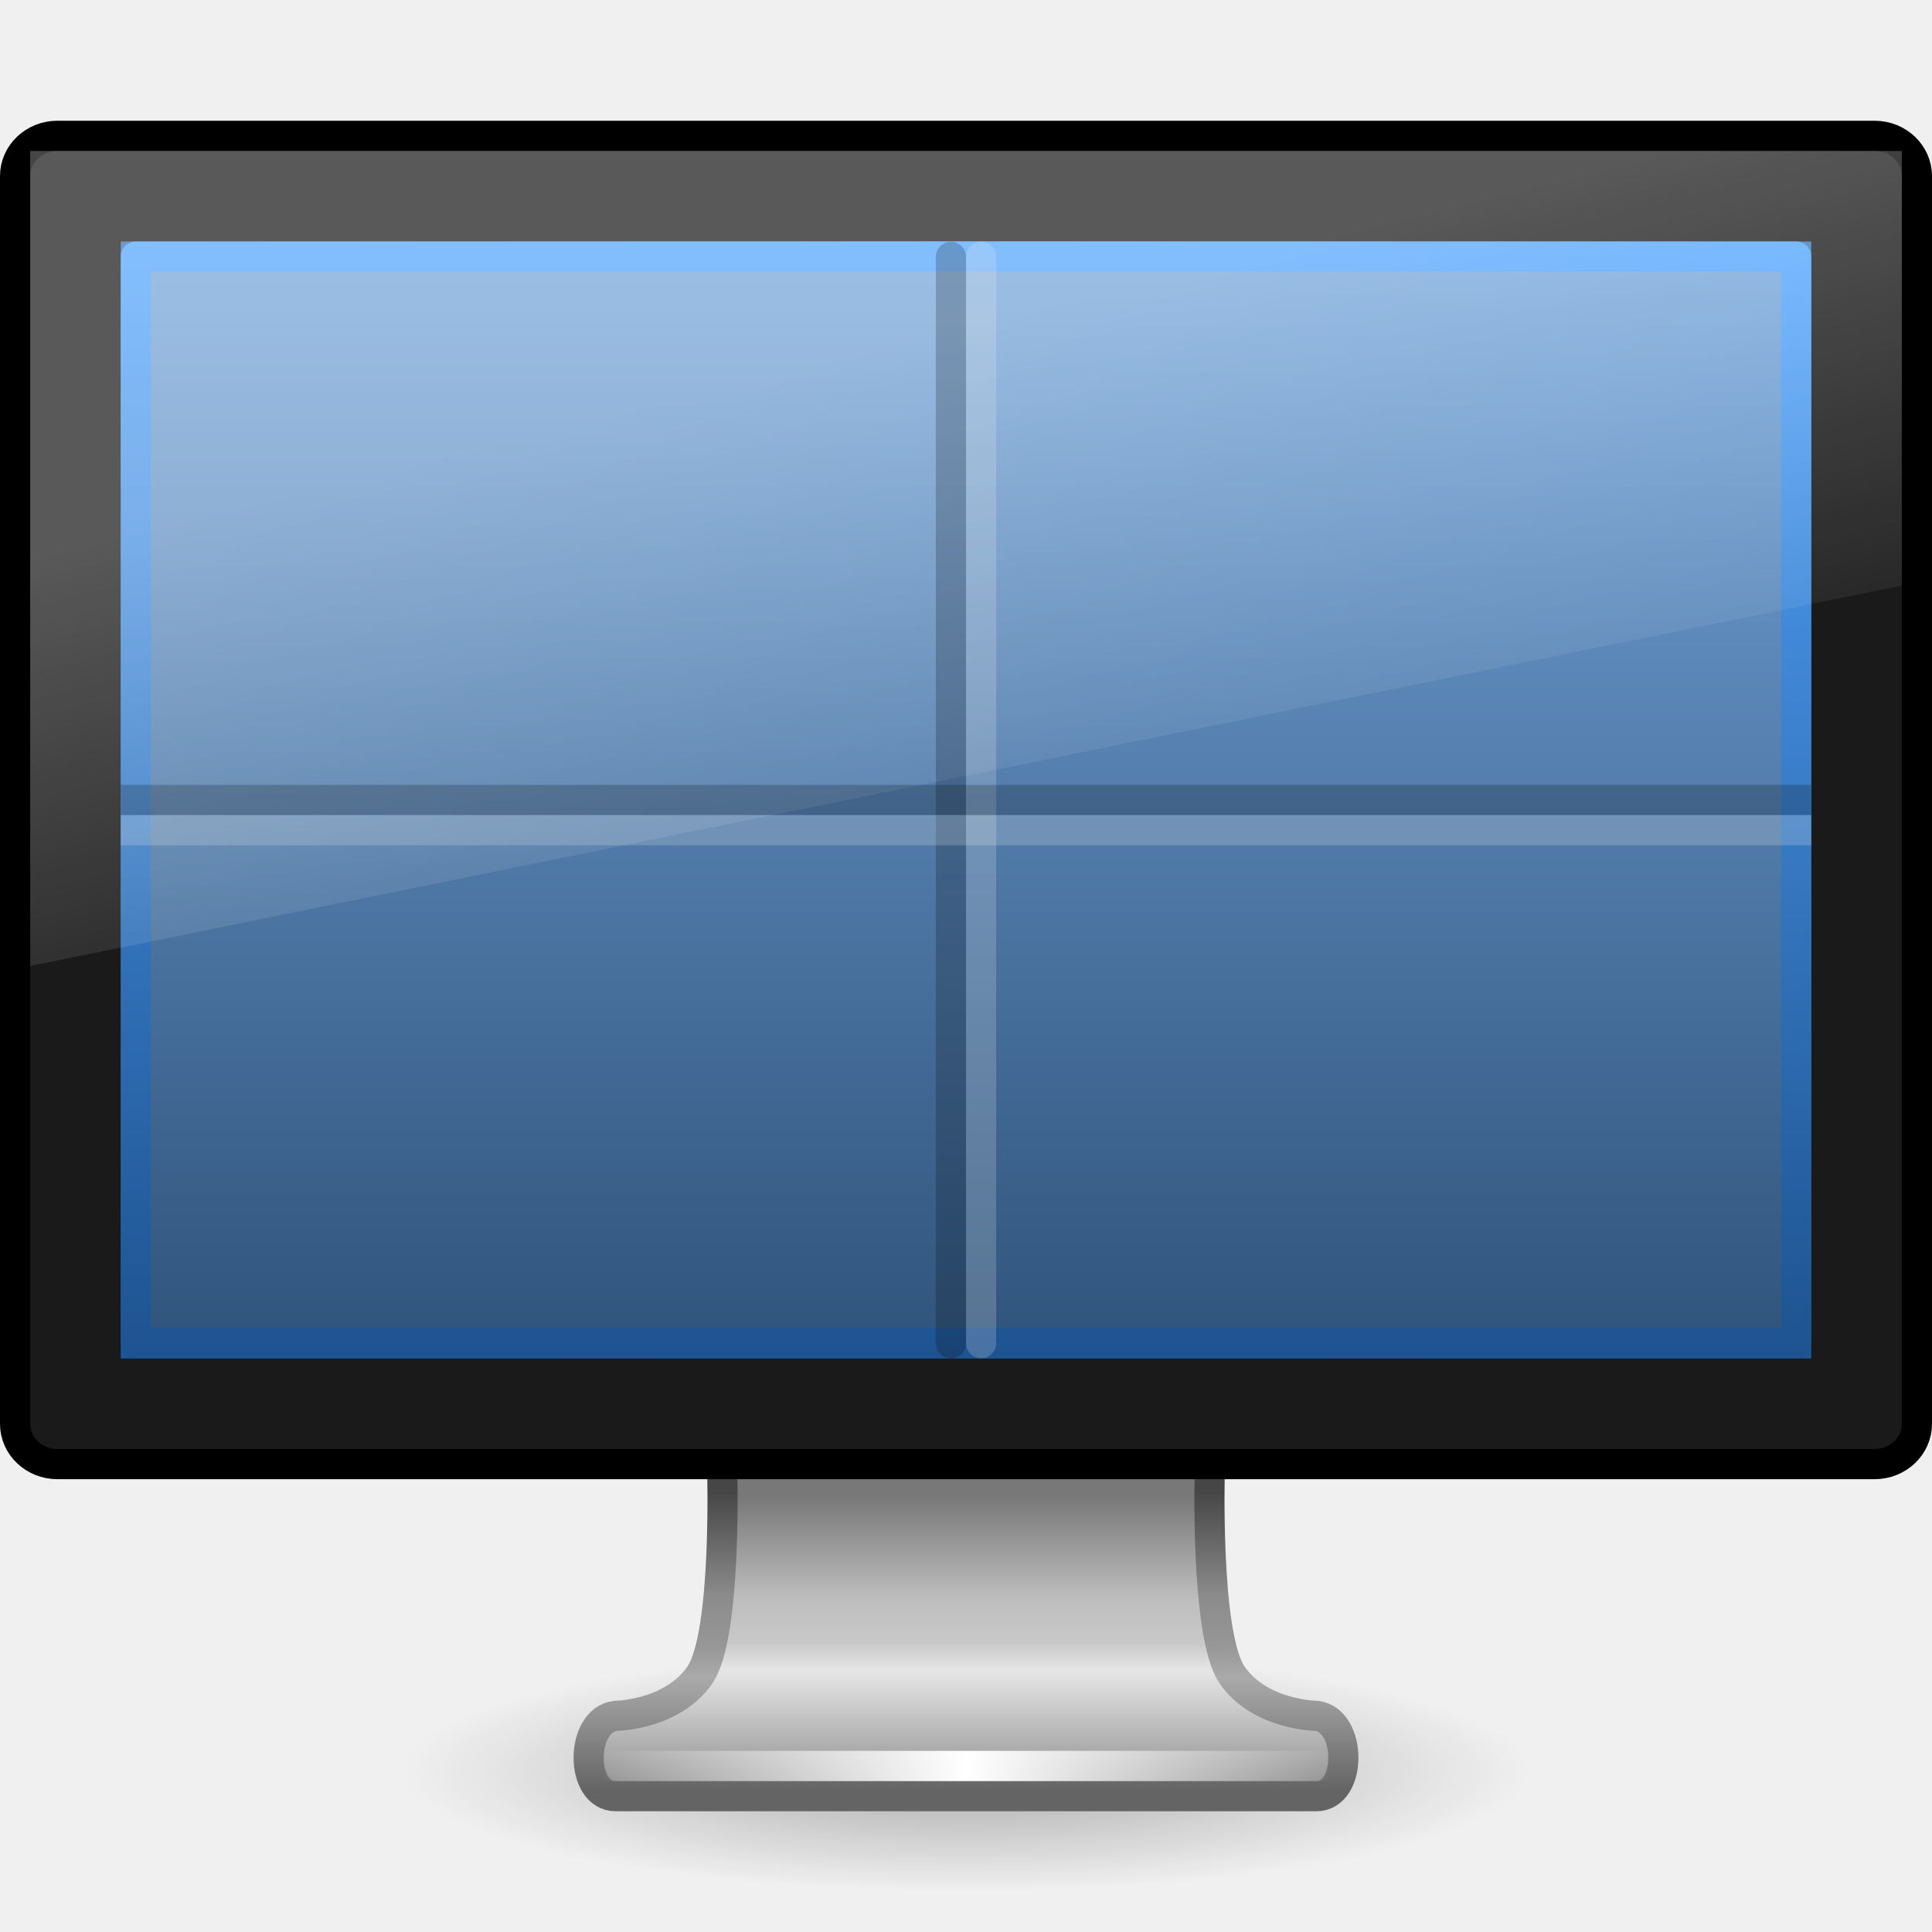
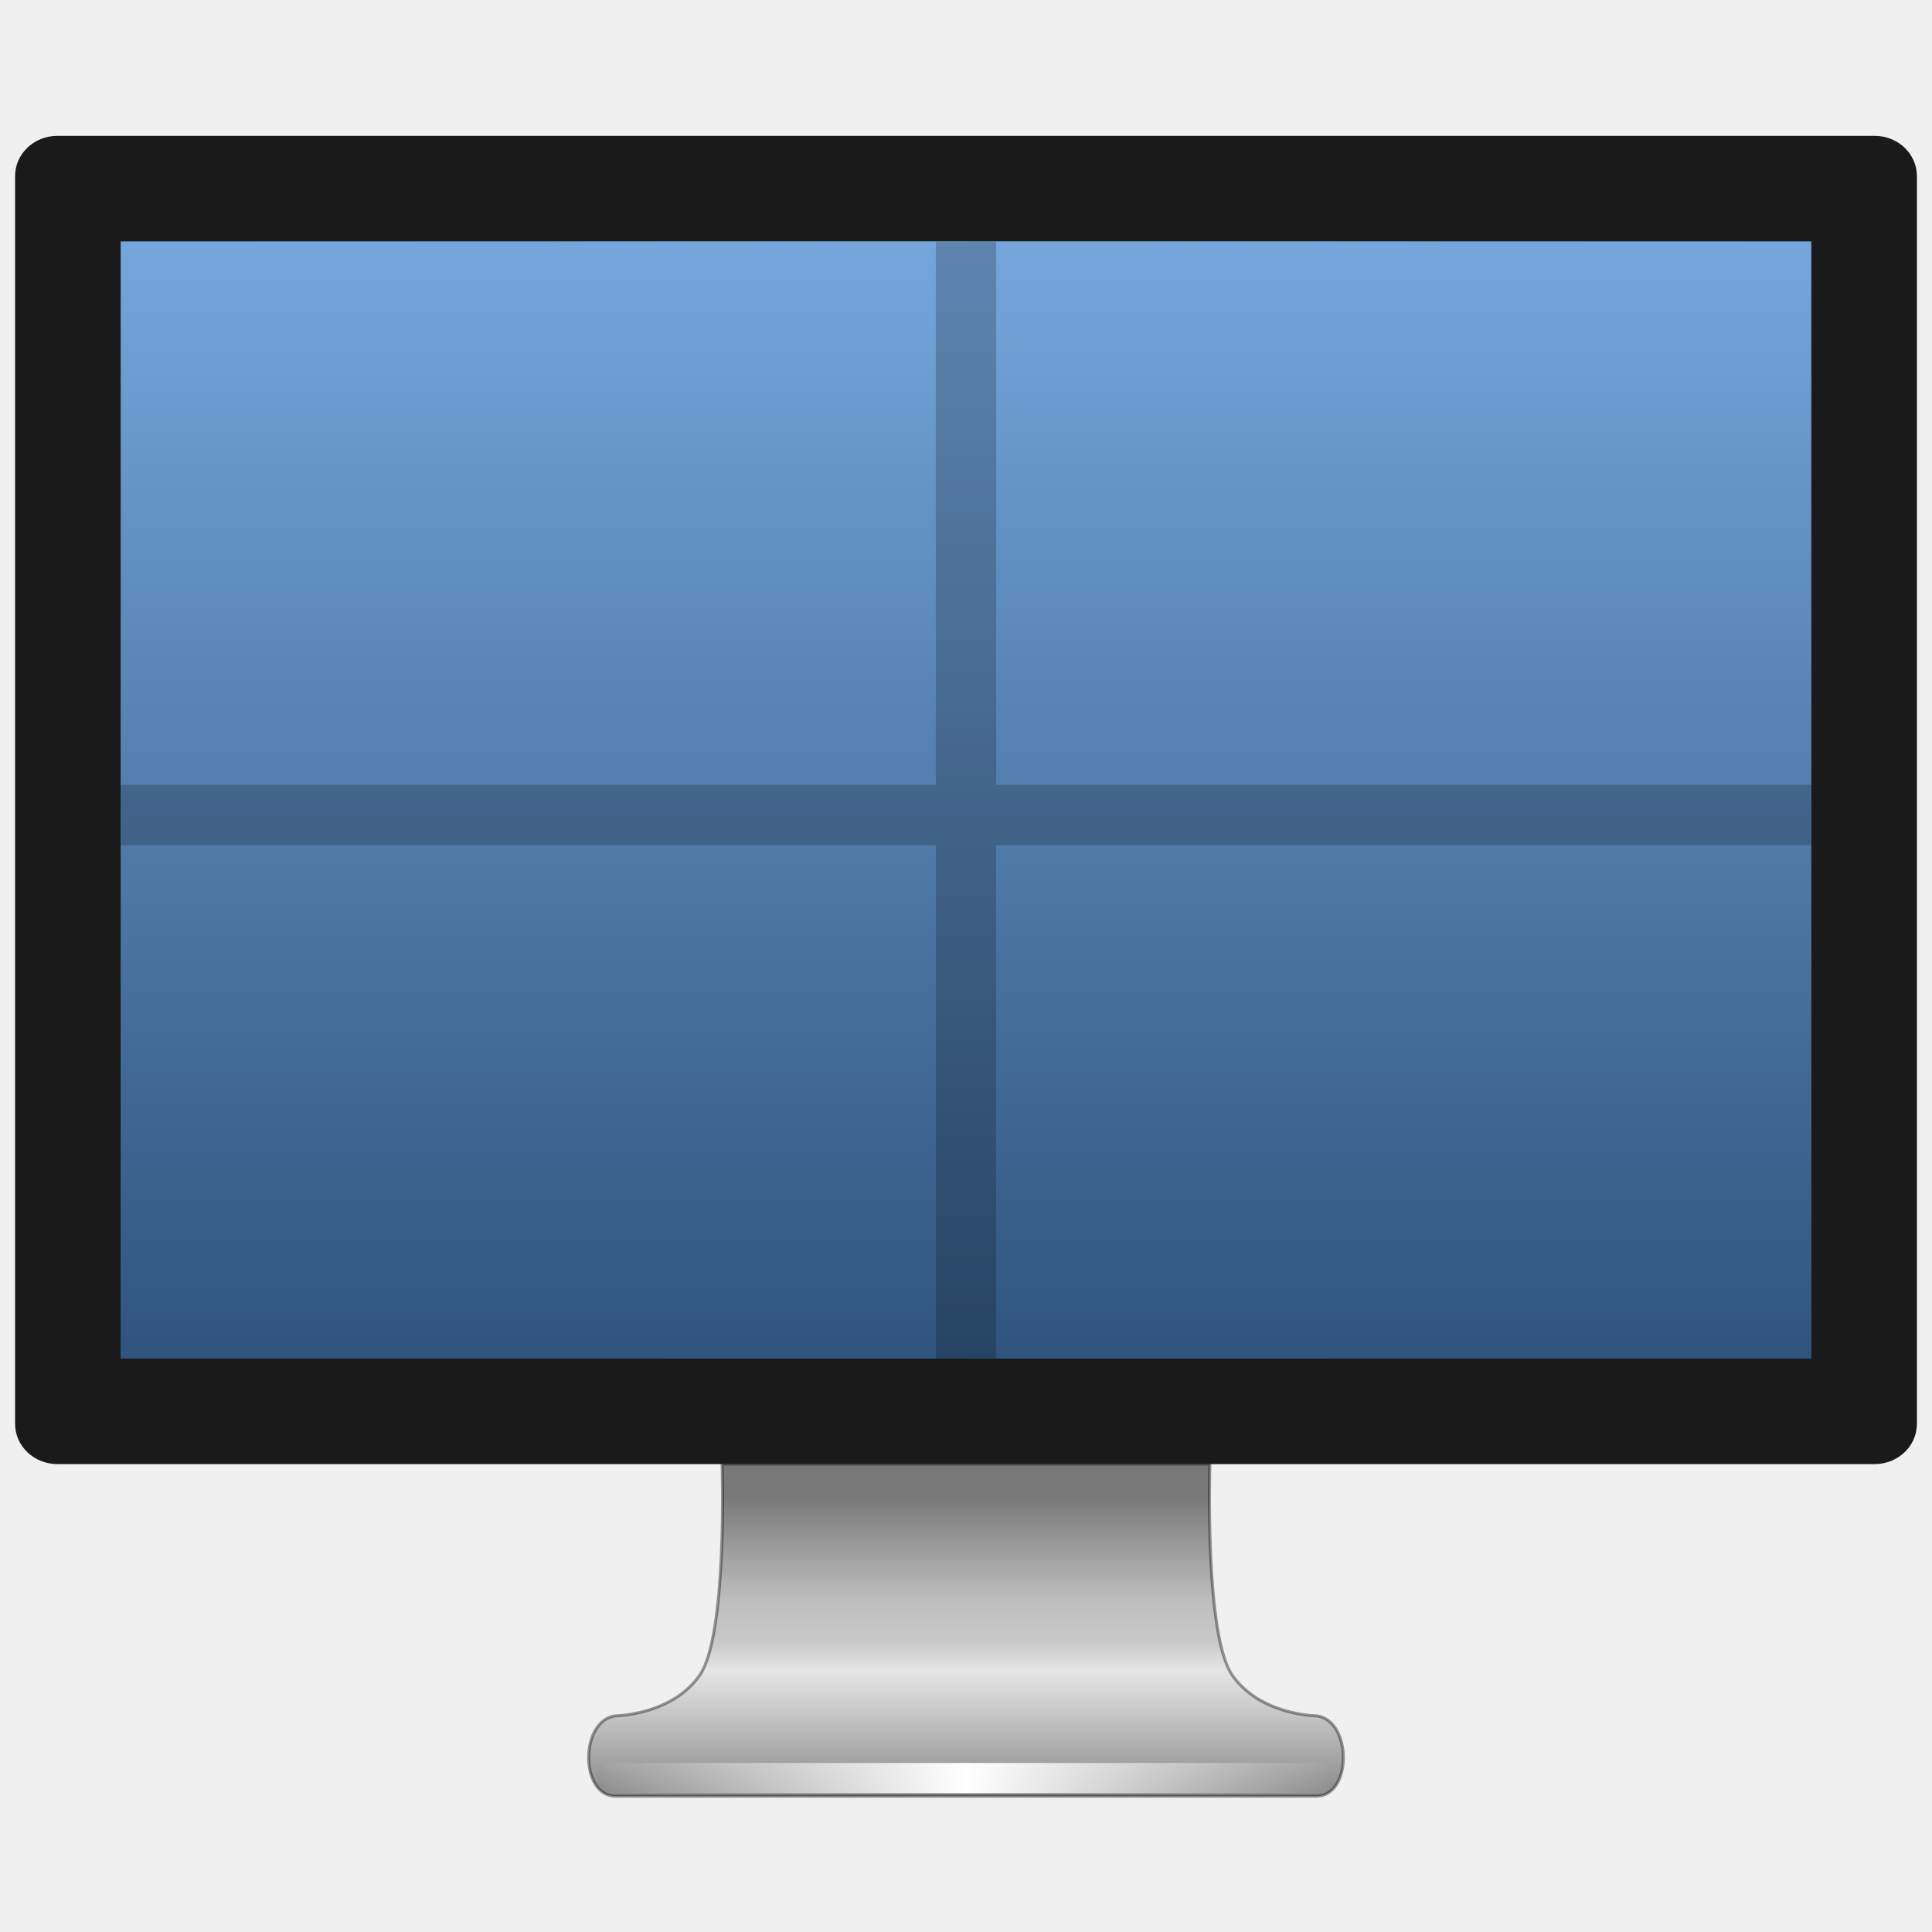
<svg xmlns="http://www.w3.org/2000/svg" xmlns:xlink="http://www.w3.org/1999/xlink" version="1.0" width="64" height="64" id="svg4569">
  <defs id="defs4571">
    <linearGradient id="linearGradient3924">
      <stop id="stop3926" style="stop-color:#464646;stop-opacity:1" offset="0" />
      <stop id="stop3928" style="stop-color:#8c8c8c;stop-opacity:1" offset="0.35" />
      <stop id="stop3930" style="stop-color:#969696;stop-opacity:1" offset="0.51" />
      <stop id="stop3932" style="stop-color:#aaaaaa;stop-opacity:1" offset="0.62" />
      <stop id="stop3934" style="stop-color:#646464;stop-opacity:1" offset="1" />
    </linearGradient>
    <linearGradient id="linearGradient3912">
      <stop id="stop3914" style="stop-color:#787878;stop-opacity:1" offset="0" />
      <stop id="stop3916" style="stop-color:#bebebe;stop-opacity:1" offset="0.35" />
      <stop id="stop3918" style="stop-color:#c8c8c8;stop-opacity:1" offset="0.494" />
      <stop id="stop3920" style="stop-color:#e6e6e6;stop-opacity:1" offset="0.589" />
      <stop id="stop3922" style="stop-color:#8c8c8c;stop-opacity:1" offset="1" />
    </linearGradient>
    <linearGradient id="linearGradient6592-2-7">
      <stop id="stop6594-0-2" style="stop-color:#ffffff;stop-opacity:0.275" offset="0" />
      <stop id="stop6596-2-5" style="stop-color:#ffffff;stop-opacity:0" offset="1" />
    </linearGradient>
    <linearGradient id="linearGradient3342">
      <stop id="stop3344" style="stop-color:#ffffff;stop-opacity:0" offset="0" />
      <stop id="stop3346" style="stop-color:#ffffff;stop-opacity:1" offset="1" />
    </linearGradient>
    <linearGradient id="linearGradient10691-1">
      <stop id="stop10693-3" style="stop-color:#000000;stop-opacity:1" offset="0" />
      <stop id="stop10695-1" style="stop-color:#000000;stop-opacity:0" offset="1" />
    </linearGradient>
    <linearGradient id="linearGradient6712">
      <stop id="stop6714" style="stop-color:#3c3c3c;stop-opacity:1" offset="0" />
      <stop id="stop6716" style="stop-color:#1e1e1e;stop-opacity:1" offset="1" />
    </linearGradient>
    <linearGradient x1="12.938" y1="8.438" x2="15.25" y2="19.812" id="linearGradient2441" xlink:href="#linearGradient6592-2-7" gradientUnits="userSpaceOnUse" gradientTransform="matrix(1.476191,0,0,1.799999,-3.428571,-0.3999978)" />
    <radialGradient cx="21.261" cy="1.947" r="21" fx="21.261" fy="1.947" id="radialGradient2444" xlink:href="#linearGradient2867-449-88-871-390-598-476-591-434-148" gradientUnits="userSpaceOnUse" gradientTransform="matrix(-0.00428422,1.662997,-2.084316,-1.9598117e-8,37.17771,-23.12908)" />
    <linearGradient x1="15.574" y1="46.971" x2="23.578" y2="46.971" id="linearGradient2448" xlink:href="#linearGradient3342" gradientUnits="userSpaceOnUse" gradientTransform="matrix(1.53067,0,0,1.333333,-4.090254,-4.128003)" spreadMethod="reflect" />
    <linearGradient x1="361.106" y1="87.05" x2="361.106" y2="94.396" id="linearGradient2451" xlink:href="#linearGradient3912" gradientUnits="userSpaceOnUse" gradientTransform="matrix(1.311155,0,0,1.333703,-437.614,-66.53289)" />
    <linearGradient x1="61.969" y1="35.944" x2="61.969" y2="43.378" id="linearGradient2453" xlink:href="#linearGradient3924" gradientUnits="userSpaceOnUse" gradientTransform="matrix(1.31588,0,0,1.333511,-49.58458,1.493132)" />
    <radialGradient cx="6.703" cy="73.616" r="7.228" fx="6.703" fy="73.616" id="radialGradient2456" xlink:href="#linearGradient10691-1" gradientUnits="userSpaceOnUse" gradientTransform="matrix(2.582401,0,0,0.5533716,14.69091,17.92982)" />
    <linearGradient gradientTransform="matrix(1.435774,0,0,1.535122,-14.50942,3.632103)" gradientUnits="userSpaceOnUse" xlink:href="#linearGradient8589-4-3" id="linearGradient3225" y2="5.457" x2="36.358" y1="8.059" x1="32.892" />
    <linearGradient id="linearGradient8589-4-3">
      <stop offset="0" style="stop-color:#fefefe;stop-opacity:1" id="stop8591-7-2" />
      <stop offset="1" style="stop-color:#cbcbcb;stop-opacity:1" id="stop8593-2-4" />
    </linearGradient>
    <filter id="filter3198" x="-0.087" width="1.173" y="-0.108" height="1.215">
      <feGaussianBlur stdDeviation="0.717" id="feGaussianBlur3200" />
    </filter>
    <linearGradient gradientTransform="matrix(1.095238,0,0,1.333332,-2.285714,2.4e-6)" gradientUnits="userSpaceOnUse" xlink:href="#linearGradient6592-2-7-4-6" id="linearGradient2432" y2="19.812" x2="15.25" y1="8.438" x1="12.938" />
    <linearGradient id="linearGradient6592-2-7-4-6">
      <stop offset="0" style="stop-color:#ffffff;stop-opacity:0.275" id="stop6594-0-2-6-7" />
      <stop offset="1" style="stop-color:#ffffff;stop-opacity:0" id="stop6596-2-5-9-6" />
    </linearGradient>
    <radialGradient gradientTransform="matrix(9.2228424e-8,1.427801,-2.290876,6.4501052e-8,-14.11687,4.924874)" gradientUnits="userSpaceOnUse" xlink:href="#linearGradient2867-449-88-871-390-598-476-591-434-148" id="radialGradient3382" fy="-16.639" fx="2.608" r="23" cy="-16.639" cx="2.608" />
    <linearGradient id="linearGradient2867-449-88-871-390-598-476-591-434-148">
      <stop offset="0" style="stop-color:#51cfee;stop-opacity:1" id="stop4627" />
      <stop offset="0.262" style="stop-color:#49a3d2;stop-opacity:1" id="stop4629" />
      <stop offset="0.705" style="stop-color:#3470b4;stop-opacity:1" id="stop4631" />
      <stop offset="1" style="stop-color:#1b5699;stop-opacity:1" id="stop4633" />
    </linearGradient>
    <radialGradient gradientTransform="matrix(1.416763,0.01999111,-0.01319114,1.117501,-5.32557,6.599117)" gradientUnits="userSpaceOnUse" xlink:href="#linearGradient9936" id="radialGradient2440" fy="4.863" fx="12.244" r="21" cy="4.863" cx="12.244" />
    <linearGradient id="linearGradient9936">
      <stop offset="0" style="stop-color:#575757;stop-opacity:1" id="stop9938" />
      <stop offset="1" style="stop-color:#333333;stop-opacity:1" id="stop9940" />
    </linearGradient>
    <linearGradient spreadMethod="reflect" gradientTransform="matrix(1.117647,0,0,1,-2.35197,-3.471003)" gradientUnits="userSpaceOnUse" xlink:href="#linearGradient3342-0" id="linearGradient2444" y2="46.971" x2="23.594" y1="46.971" x1="15.574" />
    <linearGradient id="linearGradient3342-0">
      <stop offset="0" style="stop-color:#ffffff;stop-opacity:0" id="stop3344-7" />
      <stop offset="1" style="stop-color:#ffffff;stop-opacity:1" id="stop3346-9" />
    </linearGradient>
    <linearGradient gradientTransform="matrix(1.462835,0,0,0.7083672,-444.0109,-22.19051)" gradientUnits="userSpaceOnUse" xlink:href="#linearGradient4510" id="linearGradient2447" y2="78.342" x2="318.421" y1="93.292" x1="318.421" />
    <linearGradient id="linearGradient4510">
      <stop offset="0" style="stop-color:#a5a6aa;stop-opacity:1" id="stop4512" />
      <stop offset="0.221" style="stop-color:#e2e2e4;stop-opacity:1" id="stop4514" />
      <stop offset="1" style="stop-color:#595959;stop-opacity:1" id="stop4516" />
    </linearGradient>
    <linearGradient gradientTransform="matrix(1.116455,0,0,1,-2.794957,2.000003)" gradientUnits="userSpaceOnUse" xlink:href="#linearGradient4518" id="linearGradient2449" y2="34" x2="24.739" y1="40.813" x1="24.687" />
    <linearGradient id="linearGradient4518">
      <stop offset="0" style="stop-color:#7e7e7e;stop-opacity:0.949" id="stop4520" />
      <stop offset="1" style="stop-color:#969696;stop-opacity:1" id="stop4522" />
    </linearGradient>
    <radialGradient gradientTransform="matrix(1.936801,0,0,0.4150287,11.01818,13.44736)" gradientUnits="userSpaceOnUse" xlink:href="#linearGradient10691-1-0" id="radialGradient2452" fy="73.616" fx="6.703" r="7.228" cy="73.616" cx="6.703" />
    <linearGradient id="linearGradient10691-1-0">
      <stop offset="0" style="stop-color:#000000;stop-opacity:1" id="stop10693-3-0" />
      <stop offset="1" style="stop-color:#000000;stop-opacity:0" id="stop10695-1-6" />
    </linearGradient>
    <linearGradient xlink:href="#linearGradient6592-2-7-4-6" id="linearGradient3120" gradientUnits="userSpaceOnUse" gradientTransform="matrix(1.095238,0,0,1.333332,-57.20097,-4.118642)" x1="12.938" y1="8.438" x2="15.25" y2="19.812" />
    <radialGradient xlink:href="#linearGradient2867-449-88-871-390-598-476-591-434-148" id="radialGradient3123" gradientUnits="userSpaceOnUse" gradientTransform="matrix(9.2228424e-8,1.427801,-2.290876,6.4501052e-8,-69.03212,0.806229)" cx="2.608" cy="-16.639" fx="2.608" fy="-16.639" r="23" />
    <radialGradient xlink:href="#linearGradient9936" id="radialGradient3126" gradientUnits="userSpaceOnUse" gradientTransform="matrix(1.416763,0.01999111,-0.01319114,1.117501,-60.24082,2.480472)" cx="12.244" cy="4.863" fx="12.244" fy="4.863" r="21" />
    <linearGradient xlink:href="#linearGradient3342-0" id="linearGradient3130" gradientUnits="userSpaceOnUse" gradientTransform="matrix(1.117647,0,0,1,-57.26722,-7.589647)" spreadMethod="reflect" x1="15.574" y1="46.971" x2="23.594" y2="46.971" />
    <linearGradient xlink:href="#linearGradient4510" id="linearGradient3133" gradientUnits="userSpaceOnUse" gradientTransform="matrix(1.462835,0,0,0.7083672,-498.9262,-26.30915)" x1="318.421" y1="93.292" x2="318.421" y2="78.342" />
    <linearGradient xlink:href="#linearGradient4518" id="linearGradient3135" gradientUnits="userSpaceOnUse" gradientTransform="matrix(1.116455,0,0,1,-57.71021,-2.118641)" x1="24.687" y1="40.813" x2="24.739" y2="34" />
    <radialGradient xlink:href="#linearGradient10691-1-0" id="radialGradient3138" gradientUnits="userSpaceOnUse" gradientTransform="matrix(1.936801,0,0,0.4150287,-43.89707,9.32872)" cx="6.703" cy="73.616" fx="6.703" fy="73.616" r="7.228" />
-     <linearGradient xlink:href="#linearGradient6592-2-7" id="linearGradient3072" gradientUnits="userSpaceOnUse" gradientTransform="matrix(1.476191,0,0,1.799999,-3.428571,-0.3999978)" x1="12.938" y1="8.438" x2="15.25" y2="19.812" />
    <radialGradient xlink:href="#linearGradient2867-449-88-871-390-598-476-591-434-148" id="radialGradient3075" gradientUnits="userSpaceOnUse" gradientTransform="matrix(-0.00428422,1.662997,-2.084316,-1.9598117e-8,37.17771,-23.12908)" cx="21.261" cy="1.947" fx="21.261" fy="1.947" r="21" />
-     <linearGradient xlink:href="#linearGradient3342" id="linearGradient3082" gradientUnits="userSpaceOnUse" gradientTransform="matrix(1.53067,0,0,1.333333,-4.090254,-4.128003)" spreadMethod="reflect" x1="15.574" y1="46.971" x2="23.578" y2="46.971" />
+     <linearGradient xlink:href="#linearGradient3342" id="linearGradient3082" gradientUnits="userSpaceOnUse" gradientTransform="matrix(1.53067,0,0,1.333333,-4.090254,-3.728003)" spreadMethod="reflect" x1="15.574" y1="46.971" x2="23.578" y2="46.971" />
    <linearGradient xlink:href="#linearGradient3912" id="linearGradient3085" gradientUnits="userSpaceOnUse" gradientTransform="matrix(1.311155,0,0,1.333703,-437.614,-66.53289)" x1="361.106" y1="87.05" x2="361.106" y2="94.396" />
-     <linearGradient xlink:href="#linearGradient3924" id="linearGradient3087" gradientUnits="userSpaceOnUse" gradientTransform="matrix(1.31588,0,0,1.333511,-49.58458,1.493132)" x1="61.969" y1="35.944" x2="61.969" y2="43.378" />
-     <radialGradient xlink:href="#linearGradient10691-1" id="radialGradient3090" gradientUnits="userSpaceOnUse" gradientTransform="matrix(2.582401,0,0,0.5533716,14.69091,17.92982)" cx="6.703" cy="73.616" fx="6.703" fy="73.616" r="7.228" />
    <linearGradient xlink:href="#linearGradient3298-628-126" id="linearGradient3038" gradientUnits="userSpaceOnUse" gradientTransform="matrix(1,0,0,0.9000014,-2.999999,5.149993)" x1="31.847" y1="32" x2="31.847" y2="0.999" />
    <linearGradient id="linearGradient3298-628-126">
      <stop id="stop2579" style="stop-color:#2f537b;stop-opacity:1" offset="0" />
      <stop id="stop2581" style="stop-color:#76a7dd;stop-opacity:1" offset="1" />
    </linearGradient>
    <linearGradient xlink:href="#linearGradient3921" id="linearGradient3040" gradientUnits="userSpaceOnUse" gradientTransform="matrix(0.8074968,0,0,0.8422673,56.41023,4.14696)" x1="-52.543" y1="35.654" x2="-52.543" y2="2.192" />
    <linearGradient id="linearGradient3921">
      <stop id="stop3923" style="stop-color:#1d528f;stop-opacity:1" offset="0" />
      <stop id="stop3925" style="stop-color:#54a6ff;stop-opacity:1" offset="1" />
    </linearGradient>
-     <linearGradient y2="0.999" x2="31.847" y1="32" x1="31.847" gradientTransform="matrix(1.341464,0,0,1.200001,-4.219506,6.700004)" gradientUnits="userSpaceOnUse" id="linearGradient3102" xlink:href="#linearGradient3298-628-126" />
-     <linearGradient y2="2.192" x2="-52.543" y1="35.654" x1="-52.543" gradientTransform="matrix(1.083228,0,0,1.123022,75.47719,5.362628)" gradientUnits="userSpaceOnUse" id="linearGradient3104" xlink:href="#linearGradient3921" />
+     <linearGradient y2="0.999" x2="31.847" y1="32" x1="31.847" gradientTransform="matrix(1.365852,0,0,1.233332,-4.87799,6.150049)" gradientUnits="userSpaceOnUse" id="linearGradient3102" xlink:href="#linearGradient3298-628-126" />
  </defs>
-   <path d="m 50.667,58.667 c 0,2.209 -8.357,4 -18.667,4 -10.309,0 -18.667,-1.791 -18.667,-4 0,-2.209 8.357,-4 18.667,-4 10.309,0 18.667,1.791 18.667,4 l 0,0 z" id="path2589" style="opacity:0.3;fill:url(#radialGradient3090);fill-opacity:1;fill-rule:nonzero;stroke:none;stroke-width:0.8;marker:none;visibility:visible;display:inline;overflow:visible" />
-   <path d="m 23.92,48.499 c 0,0 0.187,5.678 -0.744,7.001 -0.93,1.323 -2.782,1.339 -2.782,1.339 -1.188,0.139 -1.198,2.662 0,2.662 l 23.212,0 c 1.198,0 1.188,-2.524 0,-2.662 0,0 -1.851,-0.015 -2.782,-1.339 -0.93,-1.323 -0.744,-7.001 -0.744,-7.001 l -16.16,0 0,0 z" id="rect1789" style="fill:url(#linearGradient3085);fill-opacity:1;fill-rule:nonzero;stroke:url(#linearGradient3087);stroke-width:0.998;stroke-linecap:round;stroke-linejoin:round;stroke-miterlimit:4;stroke-opacity:1;stroke-dasharray:none;stroke-dashoffset:0.5;marker:none;visibility:visible;display:inline;overflow:visible;enable-background:new" />
-   <path d="m 20.514,58.5 22.973,0" id="path3340" style="fill:none;stroke:url(#linearGradient3082);stroke-width:1px;stroke-linecap:square;stroke-linejoin:miter;stroke-opacity:1" />
-   <rect width="63" height="44" rx="1.4" ry="1.333" x="0.5" y="4.5" id="rect2722" style="fill:#1a1a1a;fill-opacity:1;stroke:#000000;stroke-width:1;stroke-linecap:round;stroke-linejoin:round;stroke-miterlimit:4;stroke-opacity:1;stroke-dasharray:none;stroke-dashoffset:0.5" />
+   <path d="m 23.92,48.499 c 0,0 0.187,5.678 -0.744,7.001 -0.93,1.323 -2.782,1.339 -2.782,1.339 -1.188,0.139 -1.198,2.662 0,2.662 l 23.212,0 c 1.198,0 1.188,-2.524 0,-2.662 0,0 -1.851,-0.015 -2.782,-1.339 -0.93,-1.323 -0.744,-7.001 -0.744,-7.001 l -16.16,0 0,0 z" id="rect1789" style="fill:url(#linearGradient3085);fill-opacity:1;fill-rule:nonzero;stroke:#000000;stroke-width:0.1;stroke-linecap:round;stroke-linejoin:round;stroke-miterlimit:4;stroke-opacity:0.392;stroke-dasharray:none;stroke-dashoffset:0.5;marker:none;visibility:visible;display:inline;overflow:visible;enable-background:new" />
+   <path d="M 20.514,58.9 H 43.486" id="path3340" style="fill:none;stroke:url(#linearGradient3082);stroke-width:1px;stroke-linecap:square;stroke-linejoin:miter;stroke-opacity:1" />
+   <rect width="63" height="44" rx="1.4" ry="1.333" x="0.5" y="4.5" id="rect2722" style="fill:#1a1a1a;fill-opacity:1;stroke:none;stroke-width:1;stroke-linecap:round;stroke-linejoin:round;stroke-miterlimit:4;stroke-opacity:1;stroke-dasharray:none;stroke-dashoffset:0.5" />
  <path style="fill:url(#radialGradient3075);fill-opacity:1;fill-rule:evenodd;stroke:none;display:inline;enable-background:new" d="M 4,8 60,8 60,45 4,45 z" id="rect2716" />
-   <path style="fill:url(#linearGradient3102);fill-opacity:1;stroke:url(#linearGradient3104);stroke-width:1;stroke-linecap:butt;stroke-linejoin:round;stroke-miterlimit:4;stroke-opacity:1;stroke-dasharray:none;stroke-dashoffset:0;display:inline" id="path4322" d="m 4.5,8.5 c 10.759,0 44.241,5.2e-5 55,5.2e-5 0,12.902 0,23.851 0,36 -15.65,0 -39.35,0 -55,0 0,-18 0,-18 0,-36 z" />
-   <path d="m 1,5 62,0 0,14.4 -62,12.6 0,-27 z" id="rect6588" style="fill:url(#linearGradient3072);fill-opacity:1;stroke:none" />
-   <path d="M 31.5,8.509 31.5,44.5" id="path3334" style="opacity:0.2;fill:none;stroke:#000000;stroke-width:1;stroke-linecap:round;stroke-linejoin:miter;stroke-miterlimit:4;stroke-opacity:1;stroke-dasharray:none" />
-   <path d="m 32.5,8.504 0,35.991" id="path3340-7" style="opacity:0.2;fill:#ffffff;fill-opacity:1;fill-rule:evenodd;stroke:#eeeeec;stroke-width:1;stroke-linecap:round;stroke-linejoin:miter;stroke-miterlimit:4;stroke-opacity:1;stroke-dasharray:none" />
-   <path d="m 4.5,26.5 55,0" id="path3336" style="opacity:0.2;fill:none;stroke:#000000;stroke-width:1;stroke-linecap:square;stroke-linejoin:miter;stroke-miterlimit:4;stroke-opacity:1;stroke-dasharray:none" />
-   <path d="m 4.5,27.5 55,0" id="path3338" style="opacity:0.2;fill:#ffffff;fill-opacity:1;fill-rule:evenodd;stroke:#eeeeec;stroke-width:1;stroke-linecap:square;stroke-linejoin:miter;stroke-miterlimit:4;stroke-opacity:1;stroke-dasharray:none" />
+   <path style="display:inline;fill:url(#linearGradient3102);fill-opacity:1;stroke:none;stroke-width:1.023;stroke-linecap:butt;stroke-linejoin:round;stroke-miterlimit:4;stroke-dasharray:none;stroke-dashoffset:0;stroke-opacity:1" id="path4322" d="m 4,8 c 10.955,0 45.045,5.34e-5 56,5.34e-5 0,13.26 0,24.514 0,37 -15.935,0 -40.065,0 -56,0 0,-18.5 0,-18.5 10e-8,-37 z" />
+   <path style="color:#000000;font-style:normal;font-variant:normal;font-weight:normal;font-stretch:normal;font-size:medium;line-height:normal;font-family:sans-serif;font-variant-ligatures:normal;font-variant-position:normal;font-variant-caps:normal;font-variant-numeric:normal;font-variant-alternates:normal;font-feature-settings:normal;text-indent:0;text-align:start;text-decoration:none;text-decoration-line:none;text-decoration-style:solid;text-decoration-color:#000000;letter-spacing:normal;word-spacing:normal;text-transform:none;writing-mode:lr-tb;direction:ltr;text-orientation:mixed;dominant-baseline:auto;baseline-shift:baseline;text-anchor:start;white-space:normal;shape-padding:0;clip-rule:nonzero;display:inline;overflow:visible;visibility:visible;opacity:0.2;isolation:auto;mix-blend-mode:normal;color-interpolation:sRGB;color-interpolation-filters:linearRGB;solid-color:#000000;solid-opacity:1;vector-effect:none;fill:#000000;fill-opacity:1;fill-rule:nonzero;stroke:none;stroke-width:1;stroke-linecap:square;stroke-linejoin:miter;stroke-miterlimit:4;stroke-dasharray:none;stroke-dashoffset:0;stroke-opacity:1;color-rendering:auto;image-rendering:auto;shape-rendering:auto;text-rendering:auto;enable-background:accumulate" d="M 32 8.004 L 32 8.008 L 31 8.008 L 31 8.508 L 31 26 L 4.5 26 L 4 26 L 4 27 L 4 28 L 4.5 28 L 31 28 L 31 44.5 L 31 45 L 32 45 L 32 44.996 L 33 44.996 L 33 44.496 L 33 28 L 59.5 28 L 60 28 L 60 27 L 60 26 L 59.5 26 L 33 26 L 33 8.504 L 33 8.004 L 32 8.004 z " id="path3334" />
</svg>
